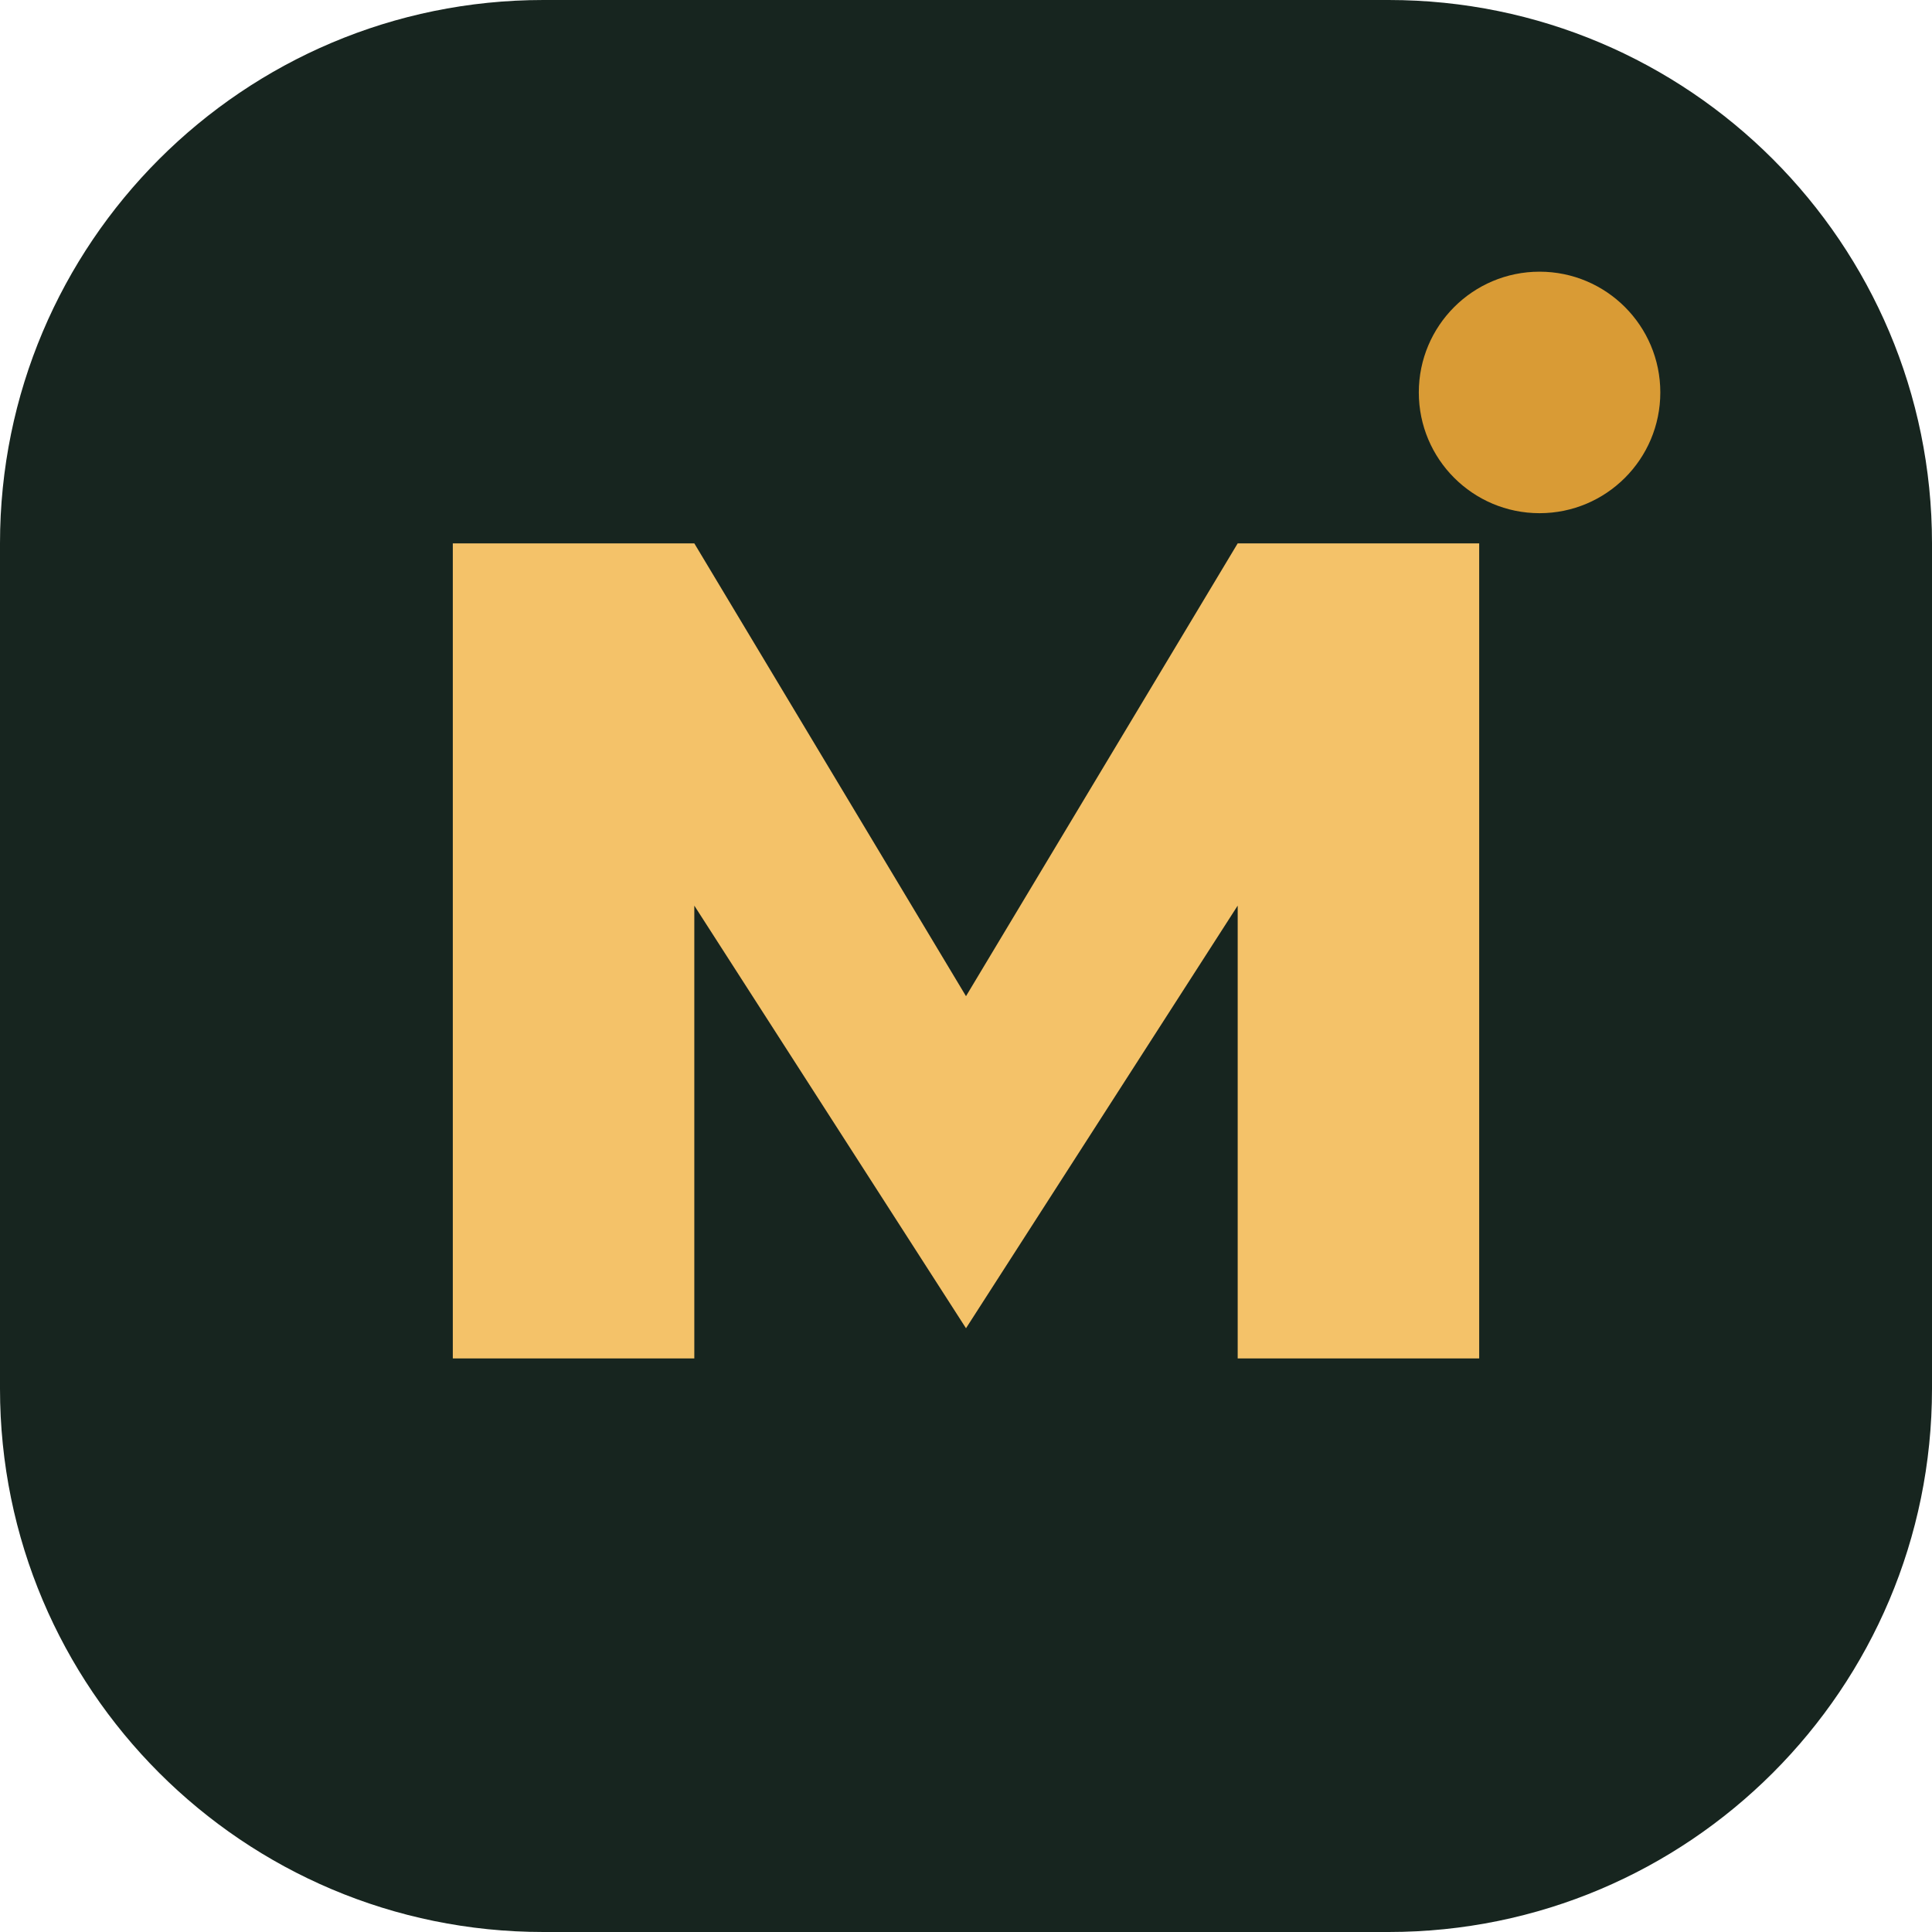
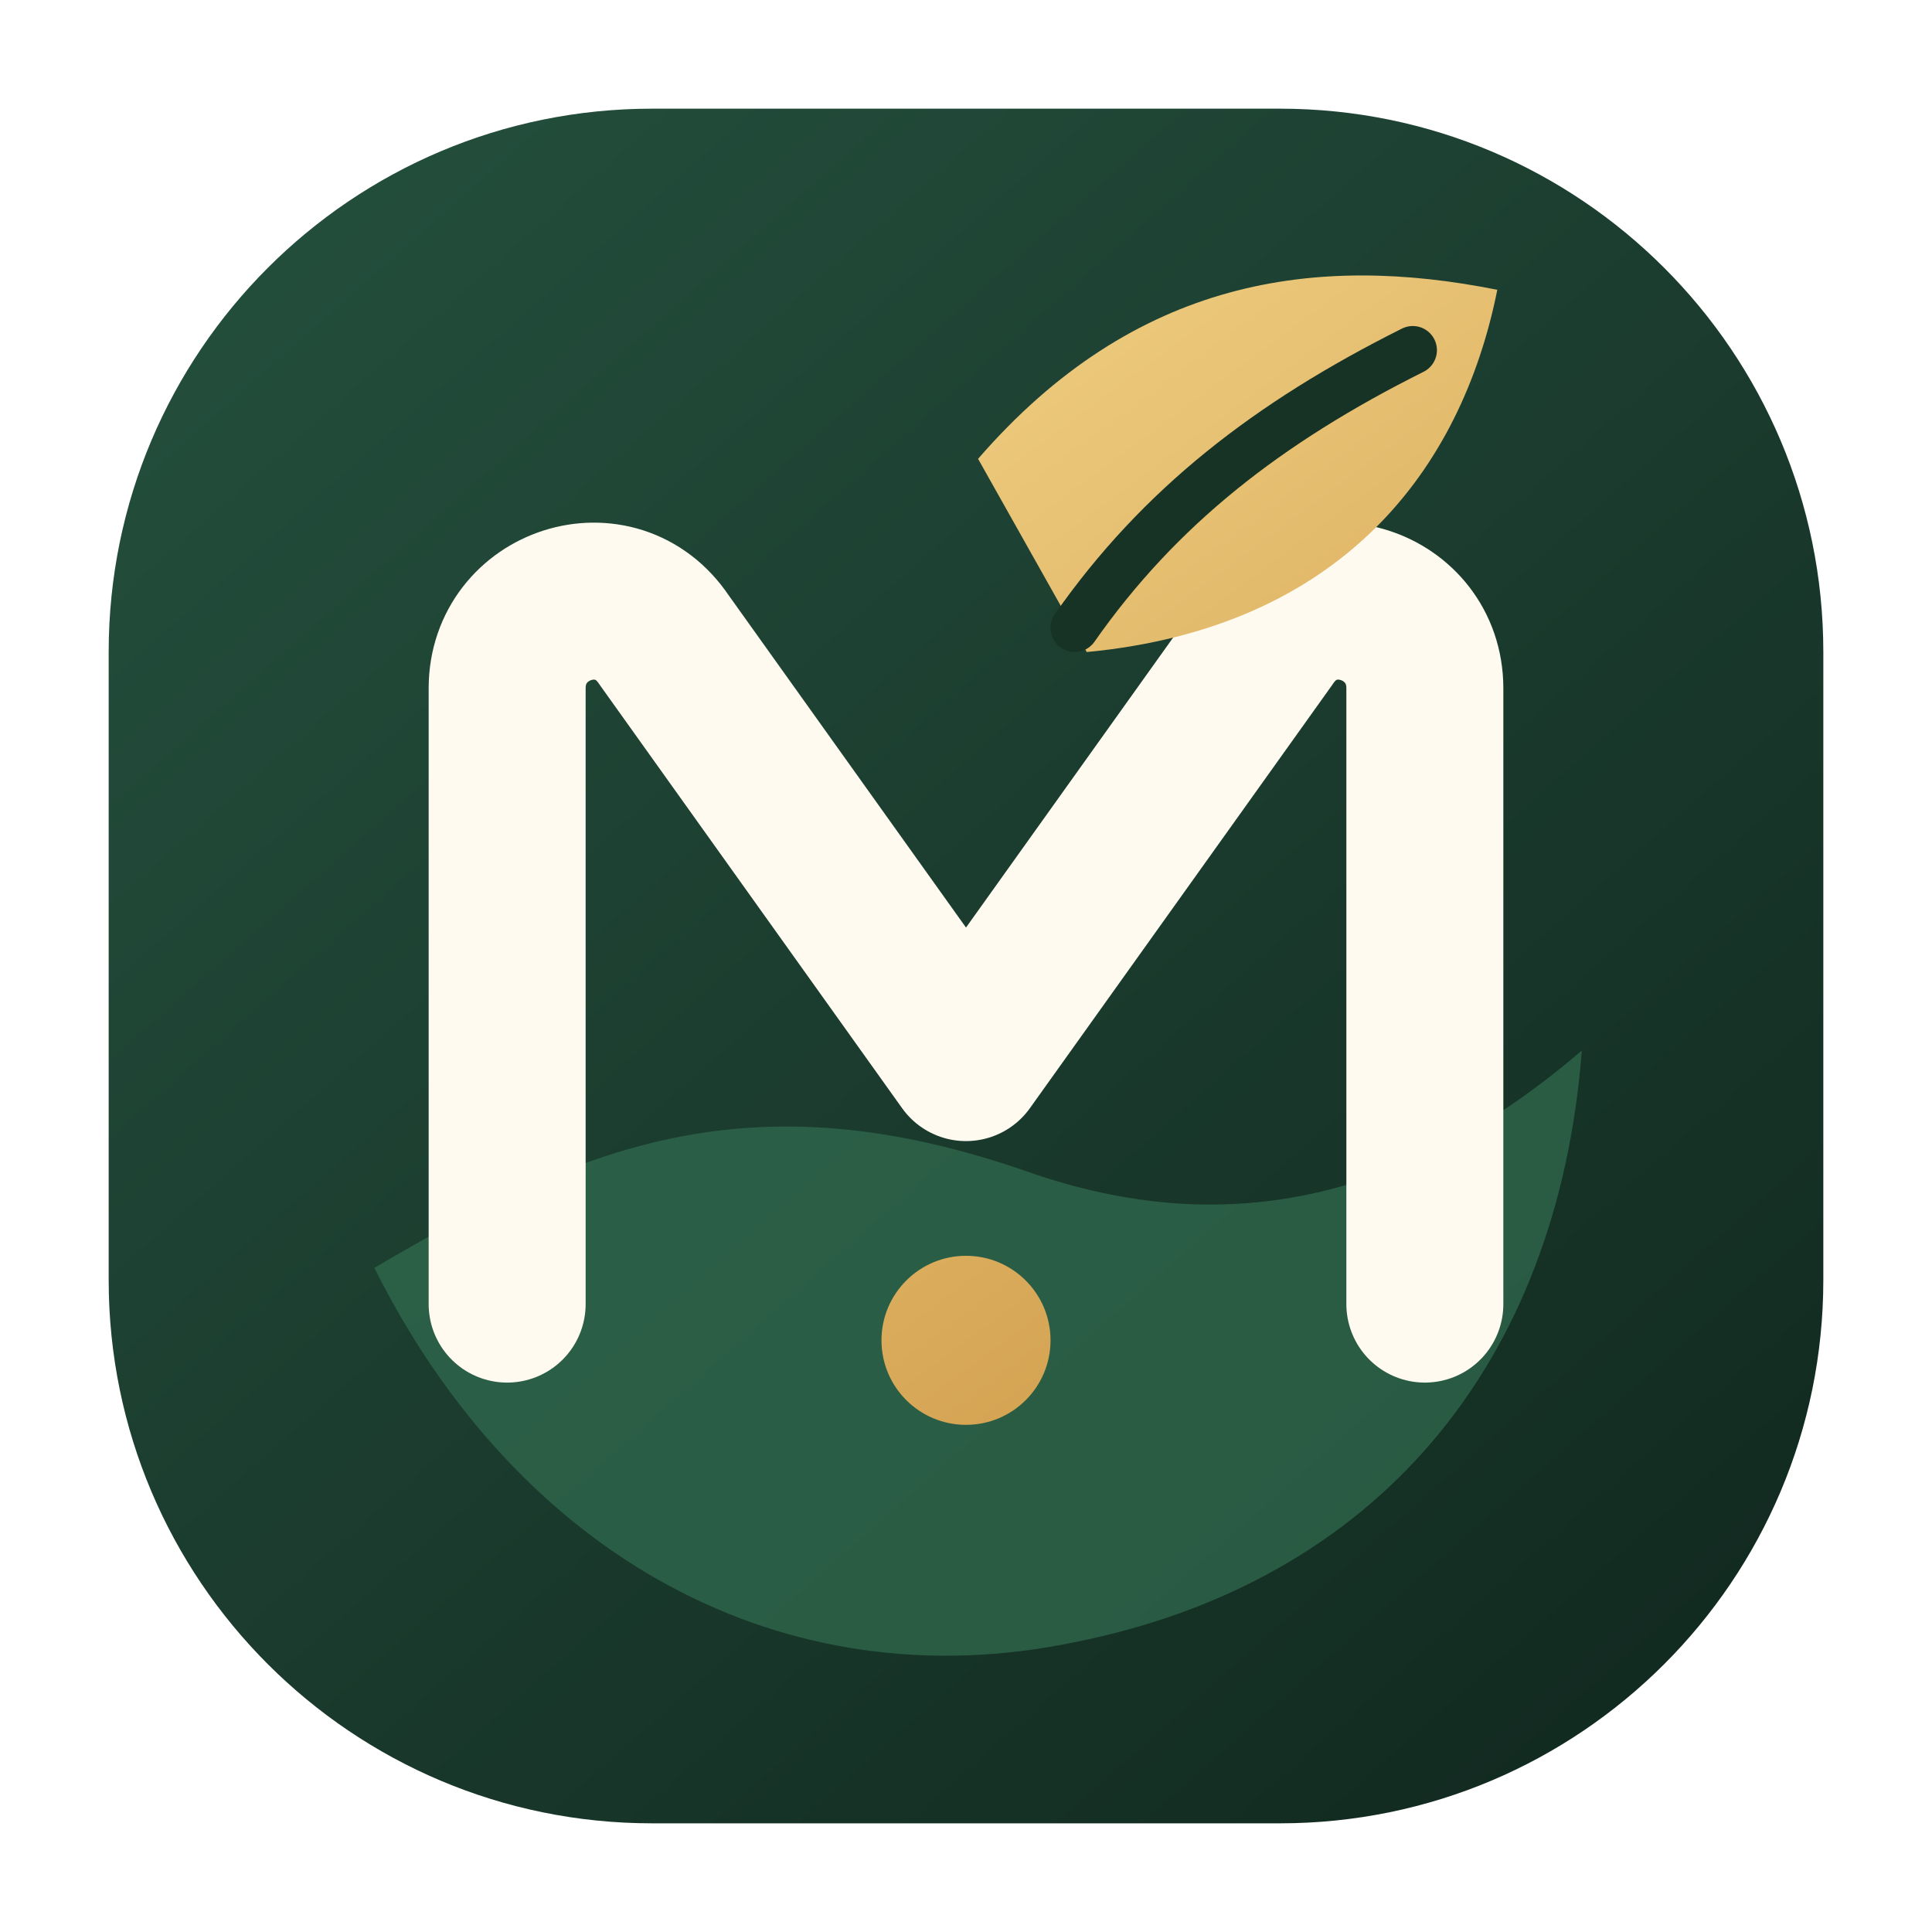
- <svg xmlns="http://www.w3.org/2000/svg" viewBox="0 0 64 64">
-   <rect width="64" height="64" rx="18" fill="#17251f" />
-   <path d="M15 45V18h8l9 15 9-15h8v27h-8V30l-9 14-9-14v15z" fill="#f4c269" />
-   <circle cx="51" cy="13" r="4" fill="#d99b35" />
+ <svg xmlns="http://www.w3.org/2000/svg" viewBox="0 0 160 160" role="img" aria-labelledby="title">
+   <defs>
+     <linearGradient id="bg" x1="20" y1="12" x2="142" y2="150" gradientUnits="userSpaceOnUse">
+       <stop stop-color="#244f3d" />
+       <stop offset="1" stop-color="#11281f" />
+     </linearGradient>
+     <linearGradient id="gold" x1="45" y1="30" x2="122" y2="134" gradientUnits="userSpaceOnUse">
+       <stop stop-color="#f4d58a" />
+       <stop offset="1" stop-color="#c9923f" />
+     </linearGradient>
+   </defs>
+   <rect x="9" y="9" width="142" height="142" rx="45" fill="url(#bg)" />
+   <path d="M31 105c12 24 34 36 58 31 25-5 40-23 42-49-14 12-29 16-46 10-23-8-37-2-54 8Z" fill="#306a4d" opacity=".75" />
+   <path d="M42 108V57c0-7 9-10 13-4l25 35 25-35c4-6 13-3 13 4v51" fill="none" stroke="#fffaf0" stroke-width="13" stroke-linecap="round" stroke-linejoin="round" />
+   <path d="M81 38c13-15 28-17 43-14-3 15-13 28-34 30" fill="url(#gold)" />
+   <path d="M89 52c7-10 16-17 28-23" fill="none" stroke="#173326" stroke-width="4" stroke-linecap="round" />
+   <circle cx="80" cy="111" r="7" fill="url(#gold)" />
</svg>
